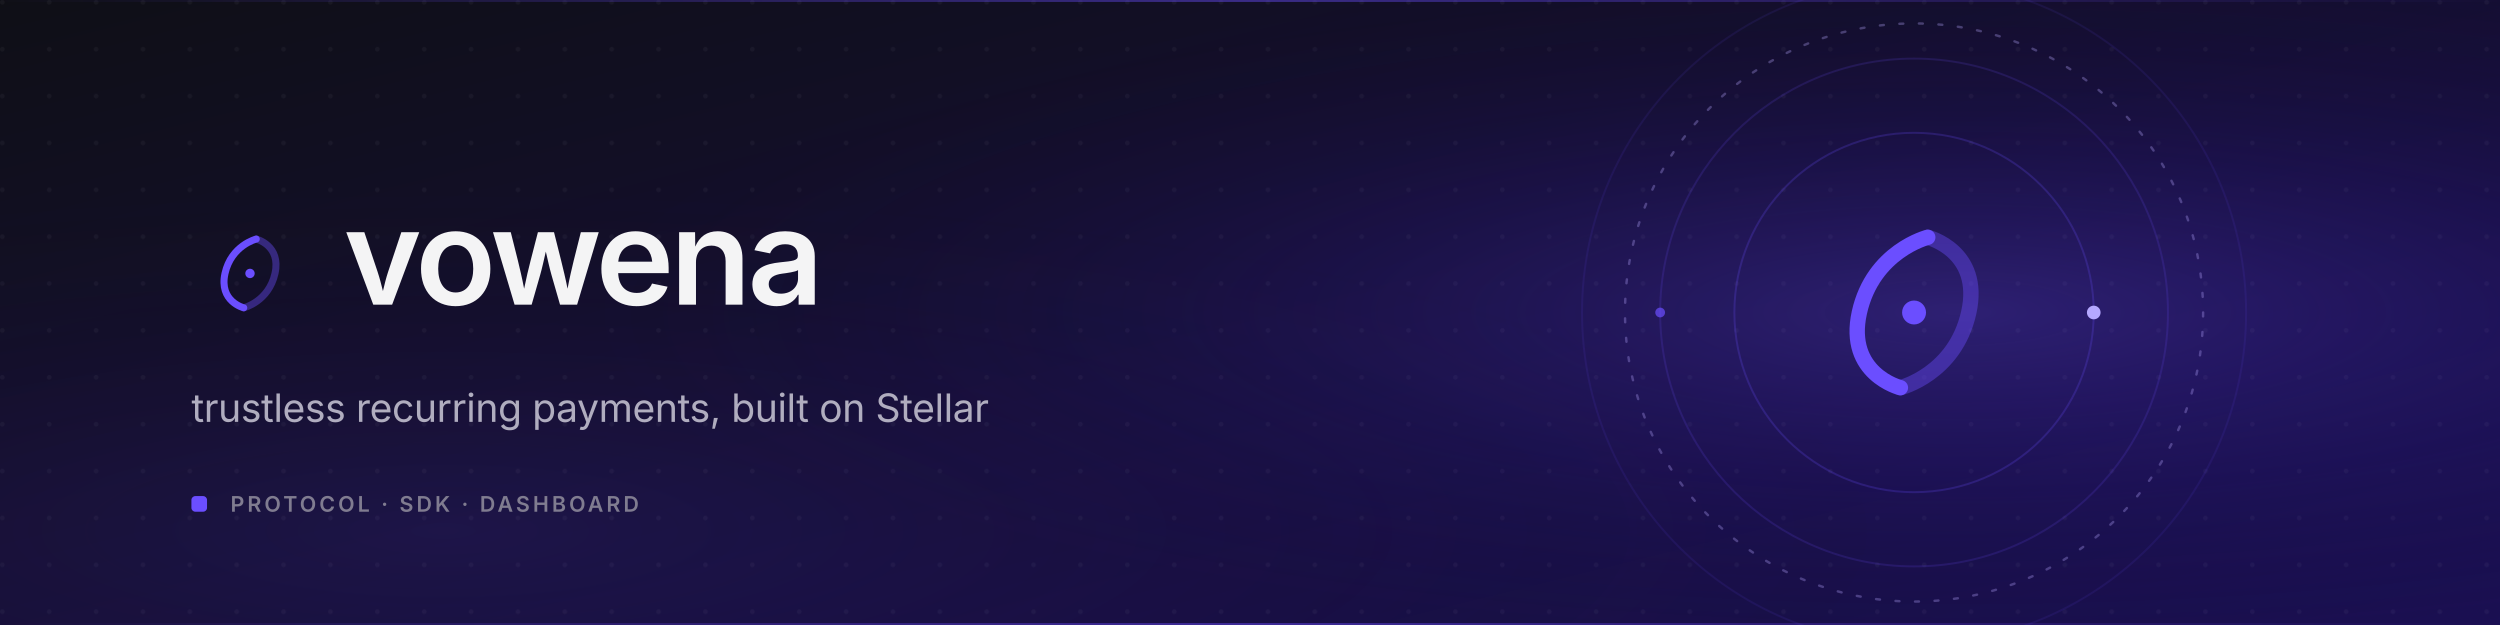
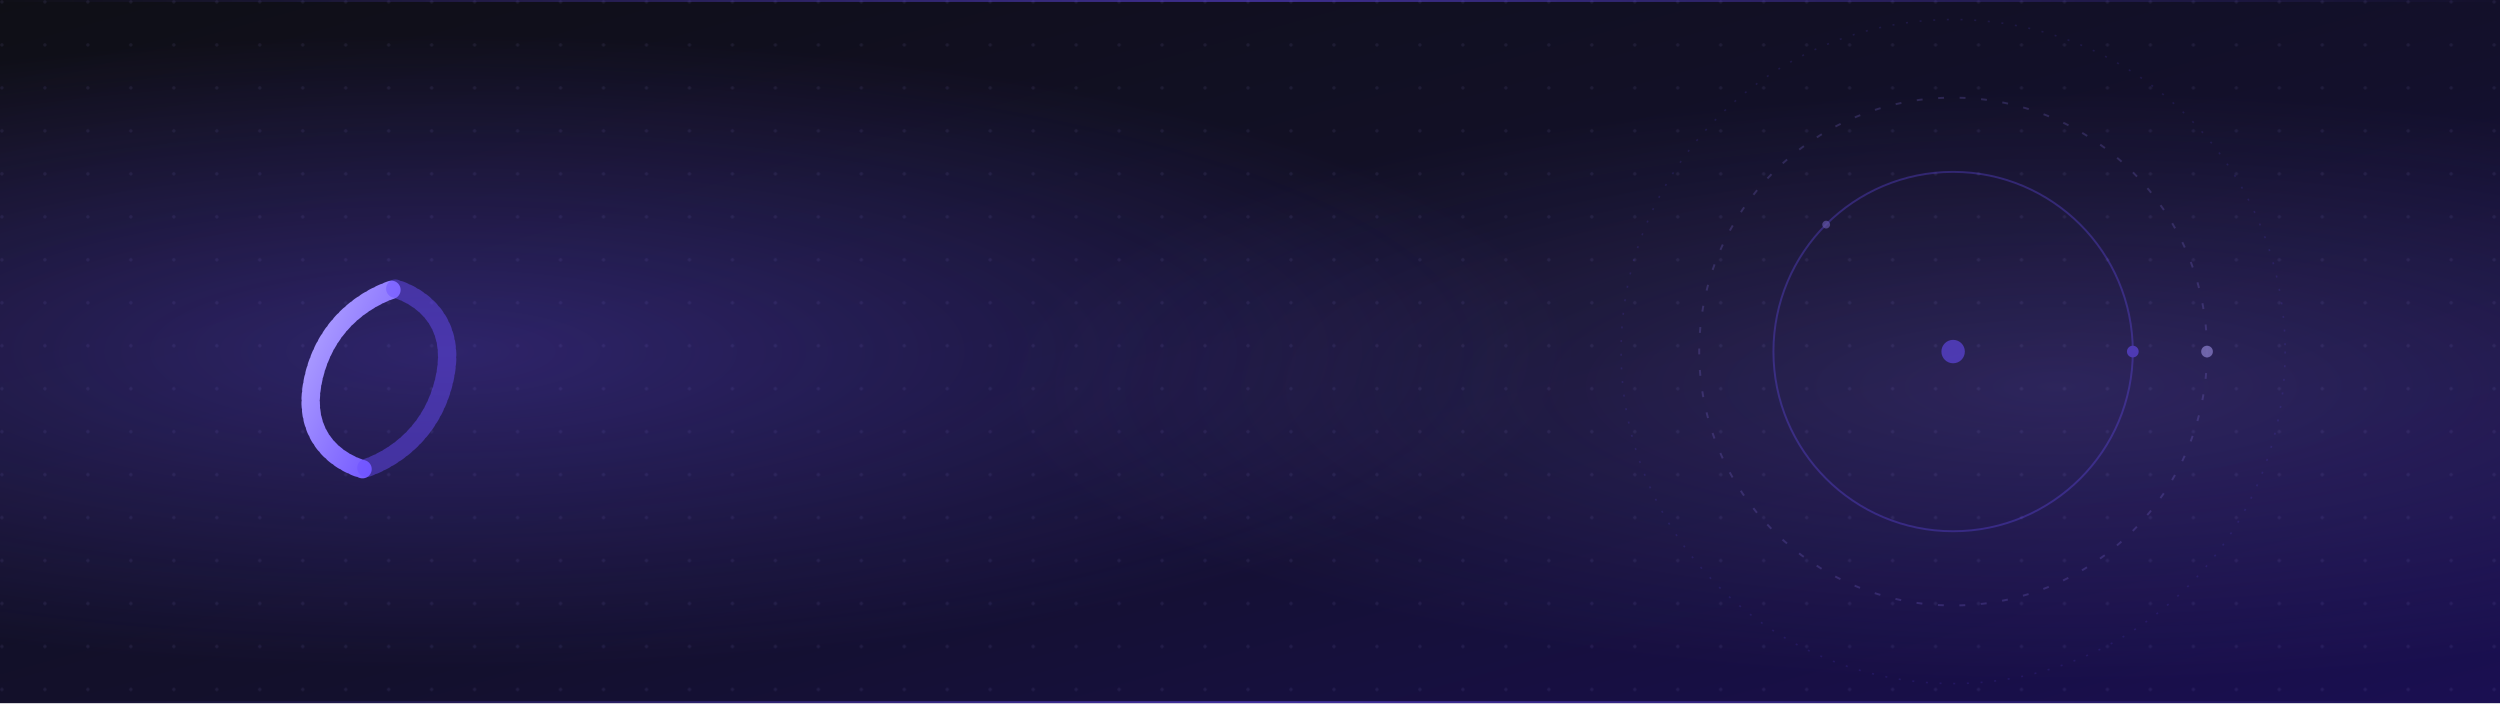
- <svg xmlns="http://www.w3.org/2000/svg" viewBox="0 0 1280 320" width="1280" height="320" role="img" aria-label="vowena – trustless recurring payments, built on Stellar">
+ <svg xmlns="http://www.w3.org/2000/svg" width="1280" height="360" viewBox="0 0 1280 360" role="img" aria-label="Vowena, trustless recurring payments built on Stellar">
  <defs>
    <linearGradient id="bg" x1="0" y1="0" x2="1" y2="1">
-       <stop offset="0%" stop-color="#0F0F16" />
-       <stop offset="55%" stop-color="#150E36" />
-       <stop offset="100%" stop-color="#1A0F52" />
+       <stop offset="0" stop-color="#0F0F16" />
+       <stop offset="0.55" stop-color="#13102C" />
+       <stop offset="1" stop-color="#1A0F52" />
    </linearGradient>
-     <radialGradient id="glow" cx="0.78" cy="0.5" r="0.55">
-       <stop offset="0%" stop-color="#6B4EFF" stop-opacity="0.28" />
-       <stop offset="55%" stop-color="#3F24C7" stop-opacity="0.10" />
-       <stop offset="100%" stop-color="#1A0F52" stop-opacity="0" />
+     <radialGradient id="glow" cx="0.18" cy="0.5" r="0.45">
+       <stop offset="0" stop-color="#6B4EFF" stop-opacity="0.32" />
+       <stop offset="1" stop-color="#6B4EFF" stop-opacity="0" />
    </radialGradient>
-     <radialGradient id="leftGlow" cx="0.18" cy="0.85" r="0.6">
-       <stop offset="0%" stop-color="#6B4EFF" stop-opacity="0.10" />
-       <stop offset="100%" stop-color="#0F0F16" stop-opacity="0" />
+     <radialGradient id="glow2" cx="0.82" cy="0.55" r="0.42">
+       <stop offset="0" stop-color="#9B85FF" stop-opacity="0.18" />
+       <stop offset="1" stop-color="#9B85FF" stop-opacity="0" />
    </radialGradient>
-     <pattern id="dotgrid" x="0" y="0" width="24" height="24" patternUnits="userSpaceOnUse">
-       <circle cx="1.2" cy="1.2" r="1.2" fill="#FFFFFF" fill-opacity="0.04" />
+     <pattern id="dots" x="0" y="0" width="22" height="22" patternUnits="userSpaceOnUse">
+       <circle cx="1" cy="1" r="0.9" fill="#B5A8FF" fill-opacity="0.08" />
    </pattern>
    <linearGradient id="hairline" x1="0" y1="0" x2="1" y2="0">
-       <stop offset="0%" stop-color="#6B4EFF" stop-opacity="0" />
-       <stop offset="50%" stop-color="#6B4EFF" stop-opacity="0.45" />
-       <stop offset="100%" stop-color="#6B4EFF" stop-opacity="0" />
+       <stop offset="0" stop-color="#6B4EFF" stop-opacity="0" />
+       <stop offset="0.5" stop-color="#6B4EFF" stop-opacity="0.5" />
+       <stop offset="1" stop-color="#6B4EFF" stop-opacity="0" />
    </linearGradient>
-     <symbol id="loop" viewBox="0 0 80 80">
-       <path d="M44 18C44 18 28 22 24 40C20 58 36 62 36 62" stroke="#6B4EFF" stroke-width="4.5" stroke-linecap="round" fill="none" />
-       <path d="M36 62C36 62 52 58 56 40C60 22 44 18 44 18" stroke="#6B4EFF" stroke-width="4.5" stroke-linecap="round" fill="none" opacity="0.4" />
-       <circle cx="40" cy="40" r="3" fill="#6B4EFF" />
-     </symbol>
+     <linearGradient id="loopGrad" x1="0" y1="0" x2="1" y2="1">
+       <stop offset="0" stop-color="#B5A8FF" />
+       <stop offset="1" stop-color="#6B4EFF" />
+     </linearGradient>
  </defs>
-   <rect width="1280" height="320" fill="url(#bg)" />
-   <rect width="1280" height="320" fill="url(#dotgrid)" />
-   <rect width="1280" height="320" fill="url(#leftGlow)" />
-   <rect width="1280" height="320" fill="url(#glow)" />
+   <rect width="1280" height="360" fill="url(#bg)" />
+   <rect width="1280" height="360" fill="url(#dots)" />
+   <rect width="1280" height="360" fill="url(#glow)" />
+   <rect width="1280" height="360" fill="url(#glow2)" />
  <rect x="0" y="0" width="1280" height="1" fill="url(#hairline)" />
-   <g transform="translate(980 160)" fill="none" stroke="#6B4EFF" stroke-linecap="round">
-     <ellipse cx="0" cy="0" rx="170" ry="170" stroke-opacity="0.10" stroke-width="1" />
-     <ellipse cx="0" cy="0" rx="130" ry="130" stroke-opacity="0.16" stroke-width="1" />
-     <ellipse cx="0" cy="0" rx="92" ry="92" stroke-opacity="0.22" stroke-width="1" />
-     <ellipse cx="0" cy="0" rx="148" ry="148" stroke="#B5A8FF" stroke-opacity="0.32" stroke-width="1.25" stroke-dasharray="2 8" />
-     <circle cx="92" cy="0" r="3.5" fill="#B5A8FF" stroke="none" />
-     <circle cx="-130" cy="0" r="2.5" fill="#6B4EFF" stroke="none" opacity="0.7" />
-     <circle cx="0" cy="-170" r="2" fill="#B5A8FF" stroke="none" opacity="0.6" />
-     <g transform="translate(-70 -70) scale(1.75)">
-       <use href="#loop" width="80" height="80" />
+   <rect x="0" y="359" width="1280" height="1" fill="url(#hairline)" />
+   <g transform="translate(1000, 180)" opacity="0.55">
+     <g>
+       <circle r="170" fill="none" stroke="#6B4EFF" stroke-width="0.8" stroke-opacity="0.25" stroke-dasharray="1 6" />
+       <animateTransform attributeName="transform" type="rotate" from="0" to="360" dur="60s" repeatCount="indefinite" />
    </g>
+     <g>
+       <circle r="130" fill="none" stroke="#9B85FF" stroke-width="1" stroke-opacity="0.35" stroke-dasharray="3 8" />
+       <circle r="3" cx="130" cy="0" fill="#B5A8FF" fill-opacity="0.9" />
+       <animateTransform attributeName="transform" type="rotate" from="360" to="0" dur="42s" repeatCount="indefinite" />
+     </g>
+     <g>
+       <circle r="92" fill="none" stroke="#6B4EFF" stroke-width="1" stroke-opacity="0.55" />
+       <circle r="3" cx="92" cy="0" fill="#6B4EFF" />
+       <circle r="2" cx="-65" cy="-65" fill="#9B85FF" fill-opacity="0.7" />
+       <animateTransform attributeName="transform" type="rotate" from="0" to="360" dur="28s" repeatCount="indefinite" />
+     </g>
+     <circle r="6" fill="#6B4EFF">
+       <animate attributeName="r" values="6;8;6" dur="3s" repeatCount="indefinite" />
+       <animate attributeName="fill-opacity" values="0.95;0.5;0.95" dur="3s" repeatCount="indefinite" />
+     </circle>
  </g>
-   <g transform="translate(96 116)">
-     <g transform="translate(0 -8)">
-       <use href="#loop" width="64" height="64" />
-     </g>
-     <text x="80" y="40" font-family="ui-sans-serif, -apple-system, BlinkMacSystemFont, 'Segoe UI', system-ui, sans-serif" font-weight="600" font-size="68" letter-spacing="-2.04" fill="#F4F4F5">vowena</text>
-     <text x="2" y="100" font-family="ui-sans-serif, -apple-system, BlinkMacSystemFont, 'Segoe UI', system-ui, sans-serif" font-weight="400" font-size="20" letter-spacing="-0.2" fill="#B0ADBF">trustless recurring payments, built on Stellar</text>
-     <g transform="translate(2 138)">
-       <rect x="0" y="0" width="8" height="8" rx="2" fill="#6B4EFF" />
-       <text x="20" y="8" font-family="ui-sans-serif, -apple-system, BlinkMacSystemFont, 'Segoe UI', system-ui, sans-serif" font-weight="600" font-size="11" letter-spacing="1.54" fill="#807C90">PROTOCOL  ·  SDK  ·  DASHBOARD</text>
-     </g>
+   <g transform="translate(110, 110) scale(2.1)">
+     <path d="M44 18C44 18 28 22 24 40C20 58 36 62 36 62" stroke="url(#loopGrad)" stroke-width="4.5" stroke-linecap="round" fill="none" pathLength="1" stroke-dasharray="1" stroke-dashoffset="1">
+       <animate attributeName="stroke-dashoffset" from="1" to="0" dur="3.2s" begin="0s" fill="freeze" />
+     </path>
+     <path d="M36 62C36 62 52 58 56 40C60 22 44 18 44 18" stroke="#6B4EFF" stroke-width="4.5" stroke-linecap="round" fill="none" opacity="0.45" pathLength="1" stroke-dasharray="1" stroke-dashoffset="1">
+       <animate attributeName="stroke-dashoffset" from="1" to="0" dur="3.2s" begin="0.4s" fill="freeze" />
+     </path>
+     <circle cx="40" cy="40" r="3.5" fill="#B5A8FF" opacity="0">
+       <animate attributeName="opacity" from="0" to="1" begin="3.2s" dur="0.5s" fill="freeze" />
+       <animate attributeName="r" values="3.5;5;3.5" dur="2.4s" begin="3.6s" repeatCount="indefinite" />
+     </circle>
  </g>
-   <rect x="0" y="319" width="1280" height="1" fill="url(#hairline)" />
+   <g font-family="system-ui, -apple-system, 'Segoe UI', Inter, sans-serif" fill="#F4F4F5">
+     <text x="320" y="180" font-size="84" font-weight="700" letter-spacing="-3.2" opacity="0">
+       vowena
+       <animate attributeName="opacity" from="0" to="1" begin="0.6s" dur="0.9s" fill="freeze" />
+     </text>
+     <text x="322" y="216" font-size="11" font-weight="700" letter-spacing="3.2" fill="#B5A8FF" opacity="0">
+       TRUSTLESS RECURRING PAYMENTS  ·  STELLAR  ·  SOROBAN
+       <animate attributeName="opacity" from="0" to="1" begin="1.2s" dur="0.9s" fill="freeze" />
+     </text>
+     <line x1="322" y1="232" x2="380" y2="232" stroke="#6B4EFF" stroke-width="2" stroke-linecap="round" opacity="0">
+       <animate attributeName="opacity" from="0" to="0.9" begin="1.4s" dur="0.6s" fill="freeze" />
+     </line>
+     <text x="322" y="270" font-size="20" font-weight="400" fill="#C5C0D8" opacity="0">
+       Subscriptions on chain. Pull billing. No intermediary.
+       <animate attributeName="opacity" from="0" to="1" begin="1.6s" dur="0.9s" fill="freeze" />
+     </text>
+     <text x="322" y="304" font-family="ui-monospace, 'SF Mono', Menlo, Consolas, monospace" font-size="11" letter-spacing="1.2" fill="#807C90" opacity="0">
+       $ npm install @vowena/sdk
+       <animate attributeName="opacity" from="0" to="1" begin="2s" dur="0.9s" fill="freeze" />
+     </text>
+   </g>
</svg>
